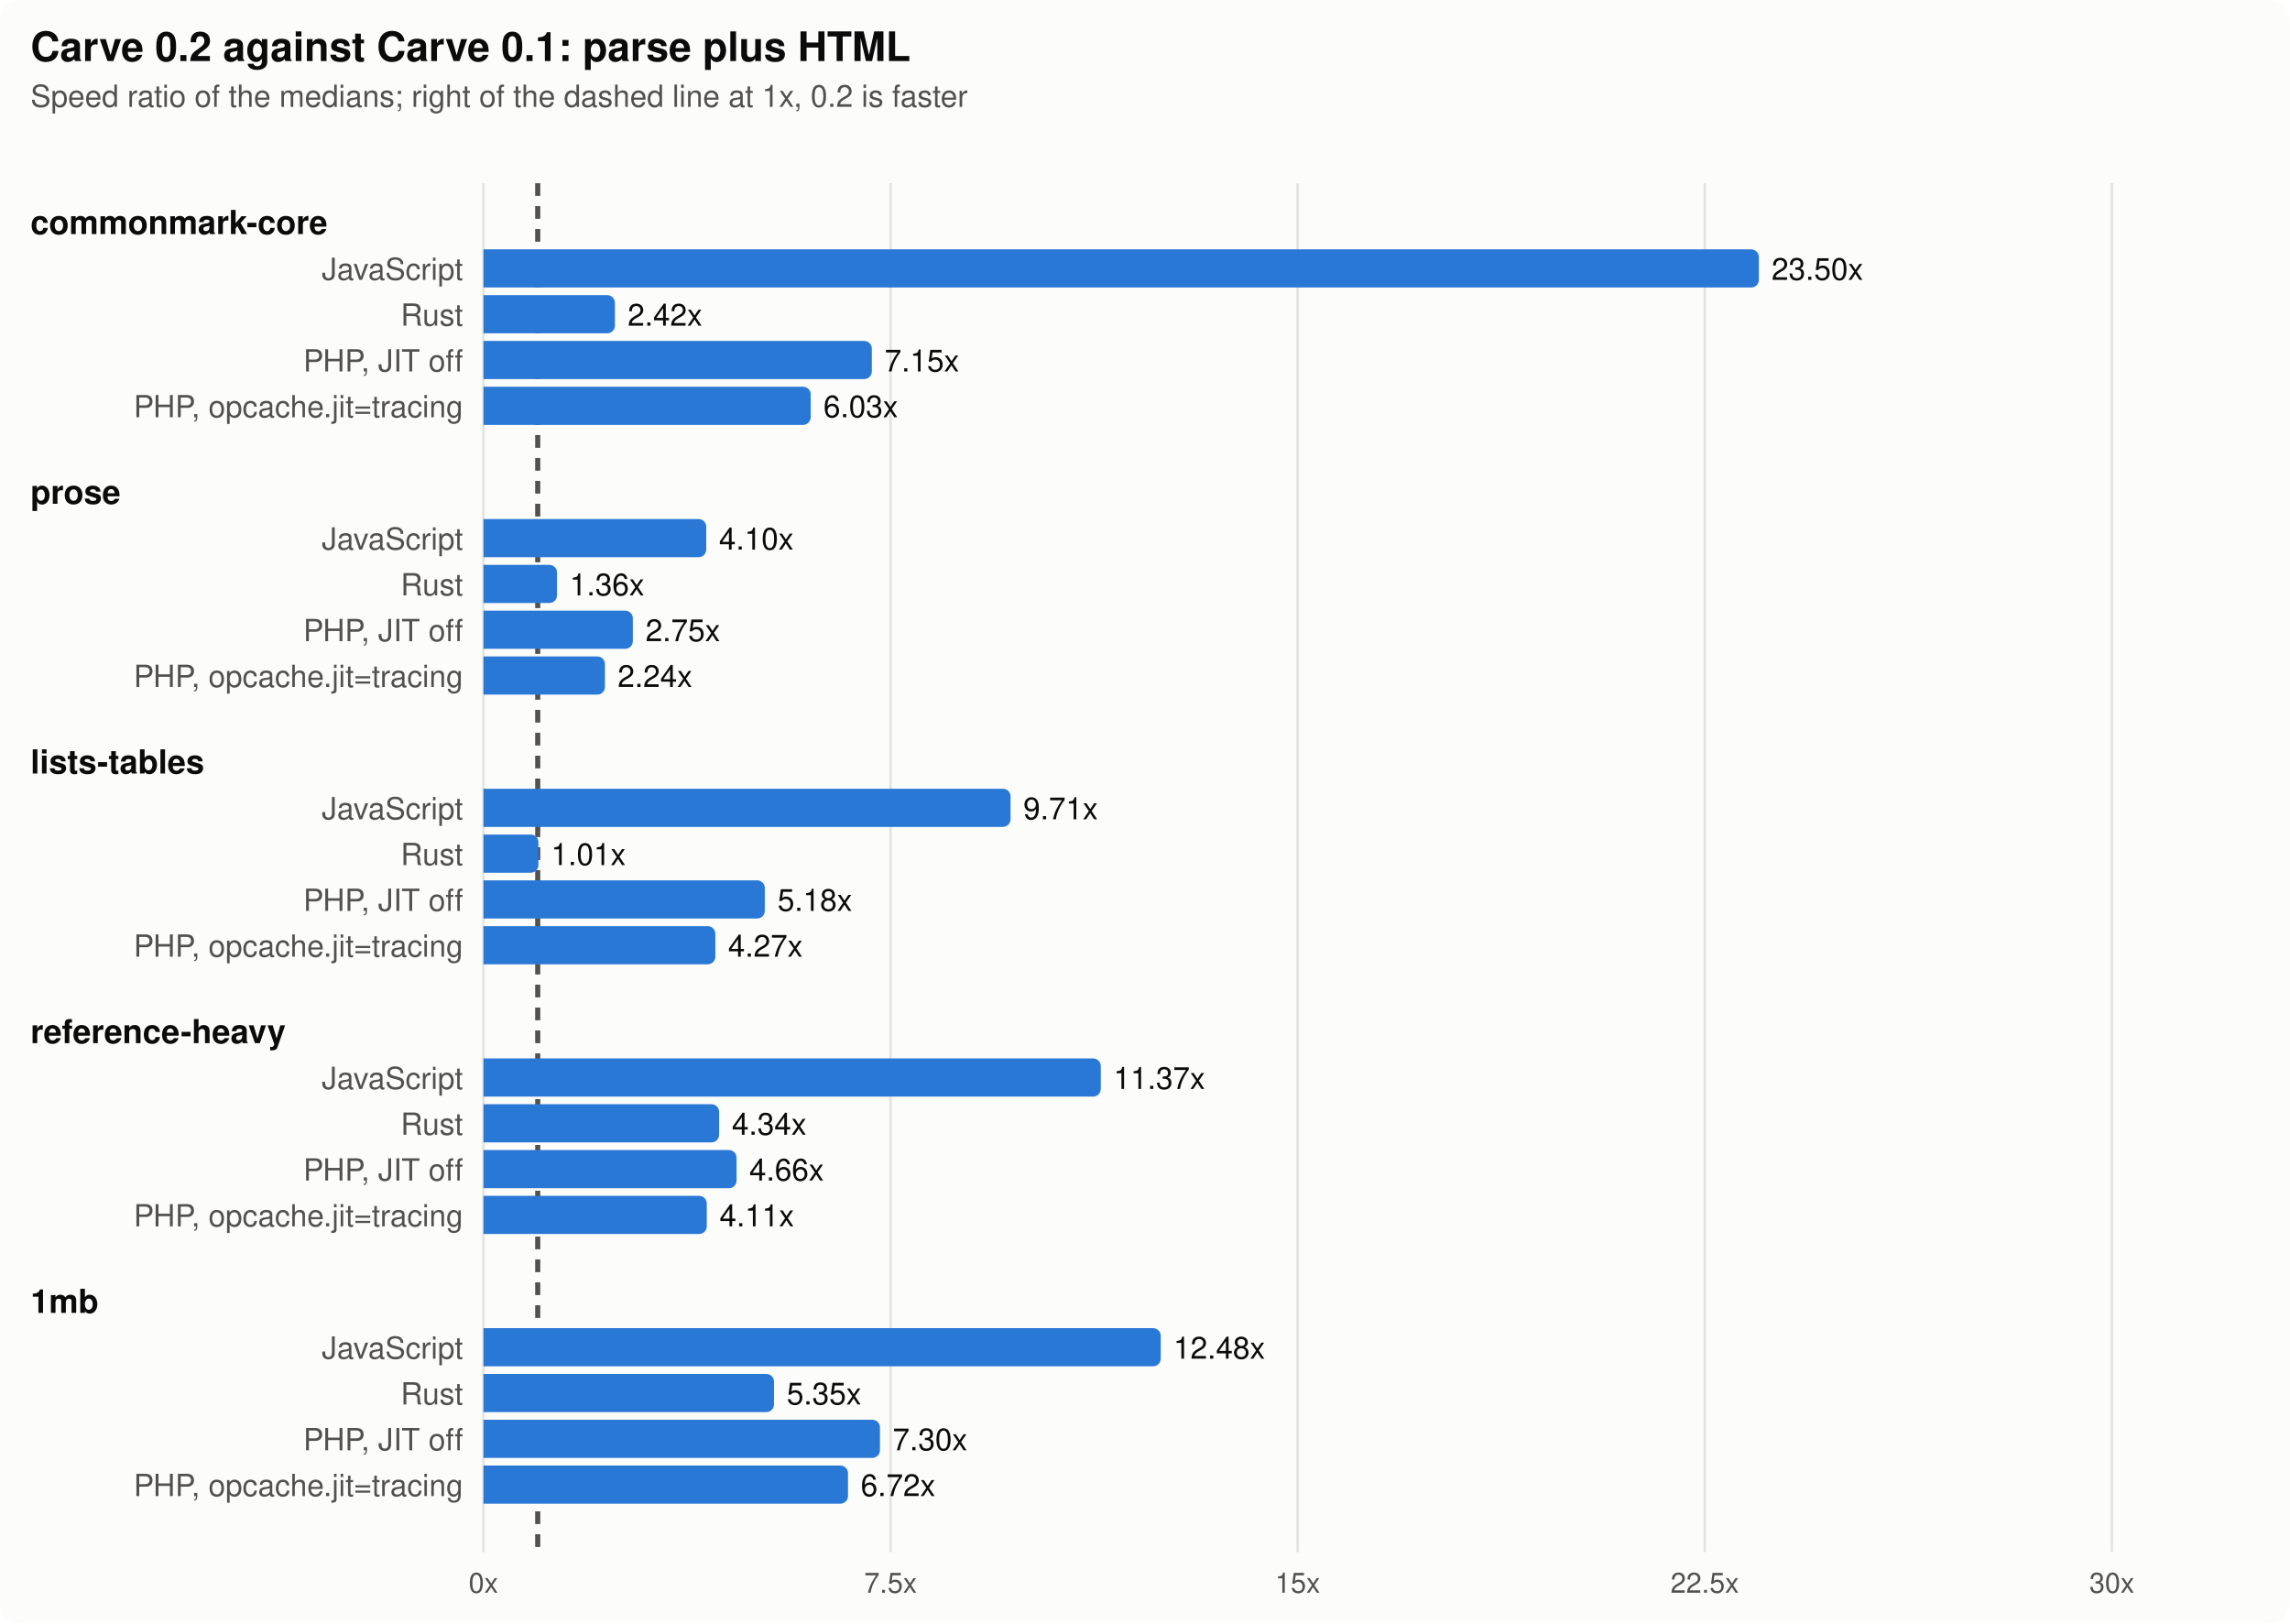
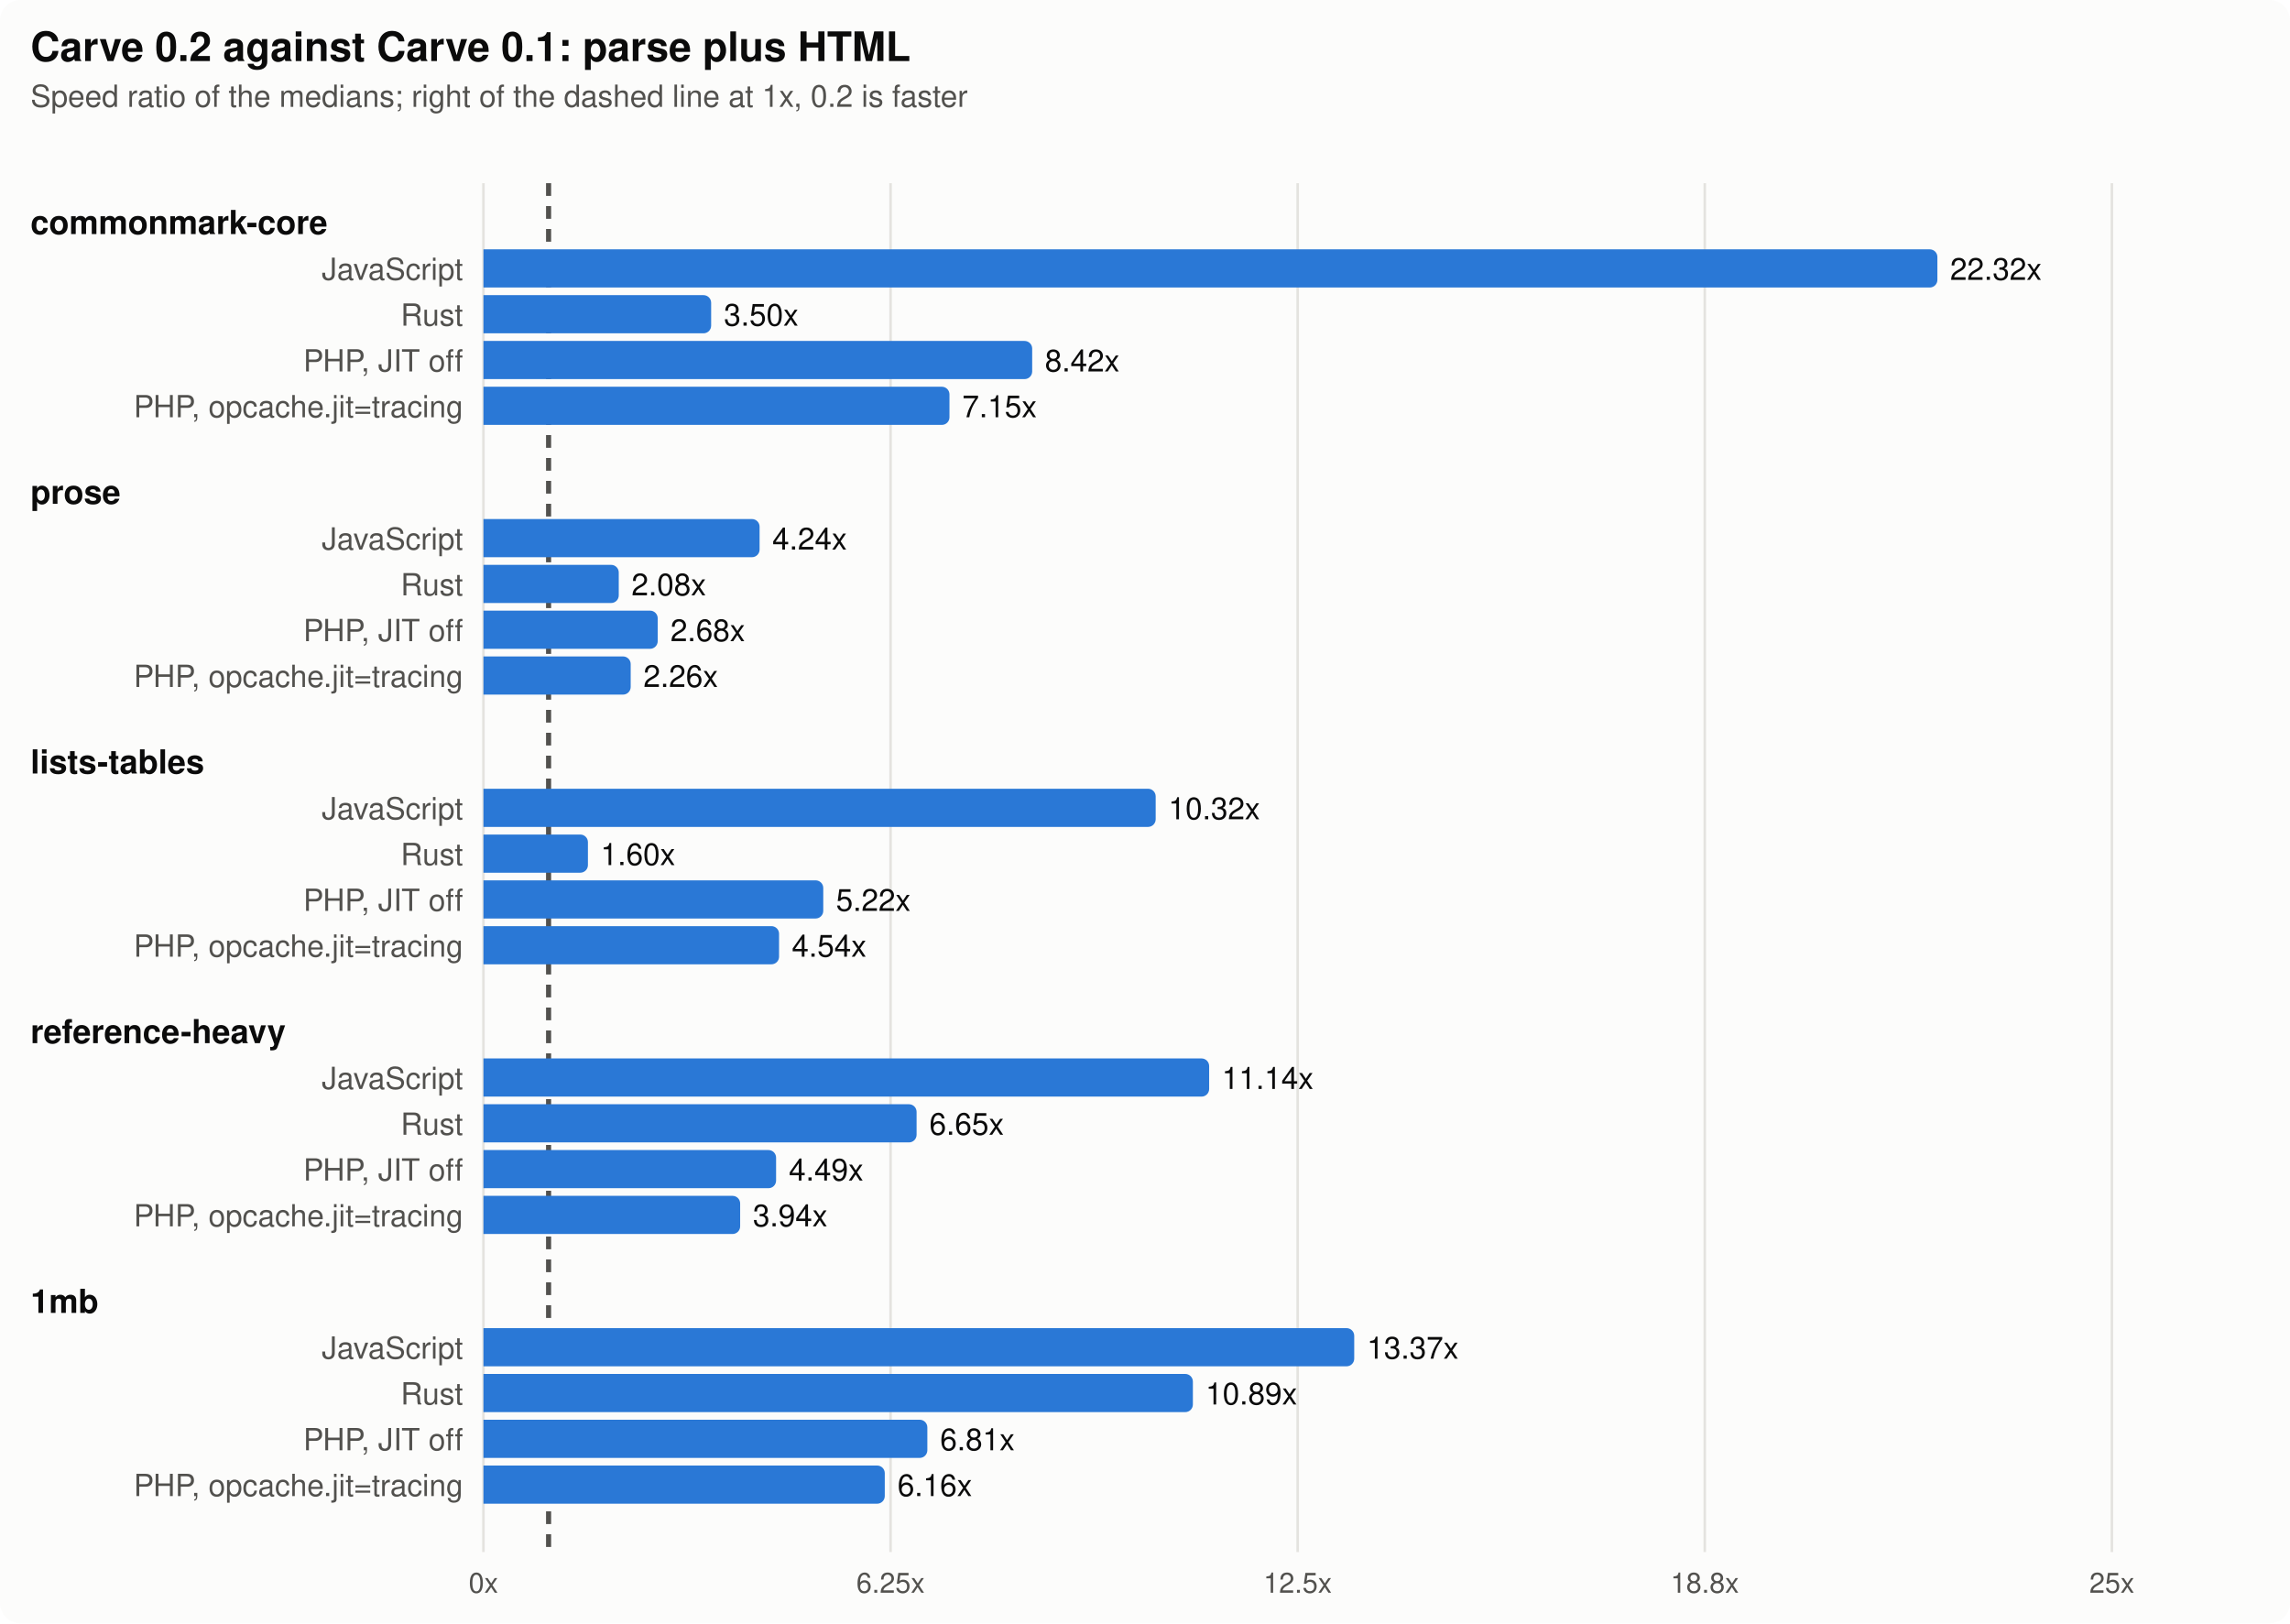
<svg xmlns="http://www.w3.org/2000/svg" width="900" height="638" viewBox="0 0 900 638" font-family="system-ui, -apple-system, Segoe UI, Helvetica, Arial, sans-serif" role="img" aria-label="Carve 0.2 against Carve 0.1: parse plus HTML">
  <style>
.surface{fill:#fcfcfb}.ink{fill:#0b0b0b}.ink2{fill:#52514e}.grid{stroke:#e4e3df}.ref{stroke:#52514e}
- .s1{fill:#2a78d6}.s2{fill:#eb6834}.s3{fill:#1baf7a}.s4{fill:#eda100}.s5{fill:#e87ba4}
+ .s1{fill:#2a78d6}.s2{fill:#eb6834}.s3{fill:#1baf7a}.s4{fill:#eda100}.s5{fill:#e87ba4}.s6{fill:#8fbdf0}.s7{fill:#b07a00}
@media (prefers-color-scheme: dark){.surface{fill:#1a1a19}.ink{fill:#f0efec}.ink2{fill:#c3c2b7}.grid{stroke:#3a3a37}.ref{stroke:#c3c2b7}
- .s1{fill:#3987e5}.s2{fill:#d95926}.s3{fill:#199e70}.s4{fill:#c98500}.s5{fill:#d55181}}
+ .s1{fill:#3987e5}.s2{fill:#d95926}.s3{fill:#199e70}.s4{fill:#c98500}.s5{fill:#d55181}.s6{fill:#7fb0ea}.s7{fill:#e0a52e}}
</style>
  <rect class="surface" width="900" height="638" rx="8" />
  <text class="ink" x="12" y="24" font-size="16" font-weight="700">Carve 0.2 against Carve 0.1: parse plus HTML</text>
  <text class="ink2" x="12" y="42" font-size="12">Speed ratio of the medians; right of the dashed line at 1x, 0.2 is faster</text>
  <line class="grid" x1="190" x2="190" y1="72" y2="610" stroke-width="1" />
  <text class="ink2" x="190" y="626" font-size="11" text-anchor="middle">0x</text>
  <line class="grid" x1="350" x2="350" y1="72" y2="610" stroke-width="1" />
-   <text class="ink2" x="350" y="626" font-size="11" text-anchor="middle">7.5x</text>
+   <text class="ink2" x="350" y="626" font-size="11" text-anchor="middle">6.25x</text>
  <line class="grid" x1="510" x2="510" y1="72" y2="610" stroke-width="1" />
-   <text class="ink2" x="510" y="626" font-size="11" text-anchor="middle">15x</text>
+   <text class="ink2" x="510" y="626" font-size="11" text-anchor="middle">12.5x</text>
  <line class="grid" x1="670" x2="670" y1="72" y2="610" stroke-width="1" />
-   <text class="ink2" x="670" y="626" font-size="11" text-anchor="middle">22.5x</text>
+   <text class="ink2" x="670" y="626" font-size="11" text-anchor="middle">18.8x</text>
  <line class="grid" x1="830" x2="830" y1="72" y2="610" stroke-width="1" />
-   <text class="ink2" x="830" y="626" font-size="11" text-anchor="middle">30x</text>
-   <line class="ref" x1="211.333" x2="211.333" y1="72" y2="610" stroke-width="2" stroke-dasharray="5 4" />
+   <text class="ink2" x="830" y="626" font-size="11" text-anchor="middle">25x</text>
+   <line class="ref" x1="215.6" x2="215.6" y1="72" y2="610" stroke-width="2" stroke-dasharray="5 4" />
  <text class="ink" x="12" y="92" font-size="13" font-weight="600">commonmark-core</text>
  <text class="ink2" x="182" y="110" font-size="12" text-anchor="end">JavaScript</text>
-   <path class="s1" d="M190,98h498.254a3,3 0 0 1 3,3v9a3,3 0 0 1 -3,3h-498.254z" />
-   <text class="ink" x="696.254" y="110" font-size="12">23.50x</text>
+   <path class="s1" d="M190,98h568.418a3,3 0 0 1 3,3v9a3,3 0 0 1 -3,3h-568.418z" />
+   <text class="ink" x="766.418" y="110" font-size="12">22.32x</text>
  <text class="ink2" x="182" y="128" font-size="12" text-anchor="end">Rust</text>
-   <path class="s1" d="M190,116h48.677a3,3 0 0 1 3,3v9a3,3 0 0 1 -3,3h-48.677z" />
-   <text class="ink" x="246.677" y="128" font-size="12">2.42x</text>
+   <path class="s1" d="M190,116h86.488a3,3 0 0 1 3,3v9a3,3 0 0 1 -3,3h-86.488z" />
+   <text class="ink" x="284.488" y="128" font-size="12">3.50x</text>
  <text class="ink2" x="182" y="146" font-size="12" text-anchor="end">PHP, JIT off</text>
-   <path class="s1" d="M190,134h149.639a3,3 0 0 1 3,3v9a3,3 0 0 1 -3,3h-149.639z" />
-   <text class="ink" x="347.639" y="146" font-size="12">7.15x</text>
+   <path class="s1" d="M190,134h212.661a3,3 0 0 1 3,3v9a3,3 0 0 1 -3,3h-212.661z" />
+   <text class="ink" x="410.661" y="146" font-size="12">8.42x</text>
  <text class="ink2" x="182" y="164" font-size="12" text-anchor="end">PHP, opcache.jit=tracing</text>
-   <path class="s1" d="M190,152h125.614a3,3 0 0 1 3,3v9a3,3 0 0 1 -3,3h-125.614z" />
-   <text class="ink" x="323.614" y="164" font-size="12">6.03x</text>
+   <path class="s1" d="M190,152h180.155a3,3 0 0 1 3,3v9a3,3 0 0 1 -3,3h-180.155z" />
+   <text class="ink" x="378.155" y="164" font-size="12">7.15x</text>
  <text class="ink" x="12" y="198" font-size="13" font-weight="600">prose</text>
  <text class="ink2" x="182" y="216" font-size="12" text-anchor="end">JavaScript</text>
-   <path class="s1" d="M190,204h84.558a3,3 0 0 1 3,3v9a3,3 0 0 1 -3,3h-84.558z" />
-   <text class="ink" x="282.558" y="216" font-size="12">4.10x</text>
+   <path class="s1" d="M190,204h105.528a3,3 0 0 1 3,3v9a3,3 0 0 1 -3,3h-105.528z" />
+   <text class="ink" x="303.528" y="216" font-size="12">4.24x</text>
  <text class="ink2" x="182" y="234" font-size="12" text-anchor="end">Rust</text>
-   <path class="s1" d="M190,222h25.911a3,3 0 0 1 3,3v9a3,3 0 0 1 -3,3h-25.911z" />
-   <text class="ink" x="223.911" y="234" font-size="12">1.36x</text>
+   <path class="s1" d="M190,222h50.18a3,3 0 0 1 3,3v9a3,3 0 0 1 -3,3h-50.18z" />
+   <text class="ink" x="248.18" y="234" font-size="12">2.08x</text>
  <text class="ink2" x="182" y="252" font-size="12" text-anchor="end">PHP, JIT off</text>
-   <path class="s1" d="M190,240h55.715a3,3 0 0 1 3,3v9a3,3 0 0 1 -3,3h-55.715z" />
-   <text class="ink" x="253.715" y="252" font-size="12">2.75x</text>
+   <path class="s1" d="M190,240h65.49a3,3 0 0 1 3,3v9a3,3 0 0 1 -3,3h-65.49z" />
+   <text class="ink" x="263.49" y="252" font-size="12">2.68x</text>
  <text class="ink2" x="182" y="270" font-size="12" text-anchor="end">PHP, opcache.jit=tracing</text>
-   <path class="s1" d="M190,258h44.755a3,3 0 0 1 3,3v9a3,3 0 0 1 -3,3h-44.755z" />
-   <text class="ink" x="242.755" y="270" font-size="12">2.24x</text>
+   <path class="s1" d="M190,258h54.869a3,3 0 0 1 3,3v9a3,3 0 0 1 -3,3h-54.869z" />
+   <text class="ink" x="252.869" y="270" font-size="12">2.26x</text>
  <text class="ink" x="12" y="304" font-size="13" font-weight="600">lists-tables</text>
  <text class="ink2" x="182" y="322" font-size="12" text-anchor="end">JavaScript</text>
-   <path class="s1" d="M190,310h204.163a3,3 0 0 1 3,3v9a3,3 0 0 1 -3,3h-204.163z" />
-   <text class="ink" x="402.163" y="322" font-size="12">9.71x</text>
+   <path class="s1" d="M190,310h261.198a3,3 0 0 1 3,3v9a3,3 0 0 1 -3,3h-261.198z" />
+   <text class="ink" x="459.198" y="322" font-size="12">10.32x</text>
  <text class="ink2" x="182" y="340" font-size="12" text-anchor="end">Rust</text>
-   <path class="s1" d="M190,328h18.606a3,3 0 0 1 3,3v9a3,3 0 0 1 -3,3h-18.606z" />
-   <text class="ink" x="216.606" y="340" font-size="12">1.01x</text>
+   <path class="s1" d="M190,328h38.063a3,3 0 0 1 3,3v9a3,3 0 0 1 -3,3h-38.063z" />
+   <text class="ink" x="236.063" y="340" font-size="12">1.60x</text>
  <text class="ink2" x="182" y="358" font-size="12" text-anchor="end">PHP, JIT off</text>
-   <path class="s1" d="M190,346h107.581a3,3 0 0 1 3,3v9a3,3 0 0 1 -3,3h-107.581z" />
-   <text class="ink" x="305.581" y="358" font-size="12">5.18x</text>
+   <path class="s1" d="M190,346h130.551a3,3 0 0 1 3,3v9a3,3 0 0 1 -3,3h-130.551z" />
+   <text class="ink" x="328.551" y="358" font-size="12">5.22x</text>
  <text class="ink2" x="182" y="376" font-size="12" text-anchor="end">PHP, opcache.jit=tracing</text>
-   <path class="s1" d="M190,364h88.143a3,3 0 0 1 3,3v9a3,3 0 0 1 -3,3h-88.143z" />
-   <text class="ink" x="286.143" y="376" font-size="12">4.27x</text>
+   <path class="s1" d="M190,364h113.186a3,3 0 0 1 3,3v9a3,3 0 0 1 -3,3h-113.186z" />
+   <text class="ink" x="311.186" y="376" font-size="12">4.54x</text>
  <text class="ink" x="12" y="410" font-size="13" font-weight="600">reference-heavy</text>
  <text class="ink2" x="182" y="428" font-size="12" text-anchor="end">JavaScript</text>
-   <path class="s1" d="M190,416h239.626a3,3 0 0 1 3,3v9a3,3 0 0 1 -3,3h-239.626z" />
-   <text class="ink" x="437.626" y="428" font-size="12">11.37x</text>
+   <path class="s1" d="M190,416h282.213a3,3 0 0 1 3,3v9a3,3 0 0 1 -3,3h-282.213z" />
+   <text class="ink" x="480.213" y="428" font-size="12">11.14x</text>
  <text class="ink2" x="182" y="446" font-size="12" text-anchor="end">Rust</text>
-   <path class="s1" d="M190,434h89.626a3,3 0 0 1 3,3v9a3,3 0 0 1 -3,3h-89.626z" />
-   <text class="ink" x="287.626" y="446" font-size="12">4.34x</text>
+   <path class="s1" d="M190,434h167.233a3,3 0 0 1 3,3v9a3,3 0 0 1 -3,3h-167.233z" />
+   <text class="ink" x="365.233" y="446" font-size="12">6.65x</text>
  <text class="ink2" x="182" y="464" font-size="12" text-anchor="end">PHP, JIT off</text>
-   <path class="s1" d="M190,452h96.476a3,3 0 0 1 3,3v9a3,3 0 0 1 -3,3h-96.476z" />
-   <text class="ink" x="294.476" y="464" font-size="12">4.66x</text>
+   <path class="s1" d="M190,452h112.014a3,3 0 0 1 3,3v9a3,3 0 0 1 -3,3h-112.014z" />
+   <text class="ink" x="310.014" y="464" font-size="12">4.49x</text>
  <text class="ink2" x="182" y="482" font-size="12" text-anchor="end">PHP, opcache.jit=tracing</text>
-   <path class="s1" d="M190,470h84.772a3,3 0 0 1 3,3v9a3,3 0 0 1 -3,3h-84.772z" />
-   <text class="ink" x="282.772" y="482" font-size="12">4.11x</text>
+   <path class="s1" d="M190,470h97.891a3,3 0 0 1 3,3v9a3,3 0 0 1 -3,3h-97.891z" />
+   <text class="ink" x="295.891" y="482" font-size="12">3.94x</text>
  <text class="ink" x="12" y="516" font-size="13" font-weight="600">1mb</text>
  <text class="ink2" x="182" y="534" font-size="12" text-anchor="end">JavaScript</text>
-   <path class="s1" d="M190,522h263.187a3,3 0 0 1 3,3v9a3,3 0 0 1 -3,3h-263.187z" />
-   <text class="ink" x="461.187" y="534" font-size="12">12.48x</text>
+   <path class="s1" d="M190,522h339.227a3,3 0 0 1 3,3v9a3,3 0 0 1 -3,3h-339.227z" />
+   <text class="ink" x="537.227" y="534" font-size="12">13.37x</text>
  <text class="ink2" x="182" y="552" font-size="12" text-anchor="end">Rust</text>
-   <path class="s1" d="M190,540h111.192a3,3 0 0 1 3,3v9a3,3 0 0 1 -3,3h-111.192z" />
-   <text class="ink" x="309.192" y="552" font-size="12">5.35x</text>
+   <path class="s1" d="M190,540h275.817a3,3 0 0 1 3,3v9a3,3 0 0 1 -3,3h-275.817z" />
+   <text class="ink" x="473.817" y="552" font-size="12">10.89x</text>
  <text class="ink2" x="182" y="570" font-size="12" text-anchor="end">PHP, JIT off</text>
-   <path class="s1" d="M190,558h152.836a3,3 0 0 1 3,3v9a3,3 0 0 1 -3,3h-152.836z" />
-   <text class="ink" x="350.836" y="570" font-size="12">7.30x</text>
+   <path class="s1" d="M190,558h171.46a3,3 0 0 1 3,3v9a3,3 0 0 1 -3,3h-171.46z" />
+   <text class="ink" x="369.46" y="570" font-size="12">6.81x</text>
  <text class="ink2" x="182" y="588" font-size="12" text-anchor="end">PHP, opcache.jit=tracing</text>
-   <path class="s1" d="M190,576h140.279a3,3 0 0 1 3,3v9a3,3 0 0 1 -3,3h-140.279z" />
-   <text class="ink" x="338.279" y="588" font-size="12">6.72x</text>
+   <path class="s1" d="M190,576h154.729a3,3 0 0 1 3,3v9a3,3 0 0 1 -3,3h-154.729z" />
+   <text class="ink" x="352.729" y="588" font-size="12">6.16x</text>
</svg>
